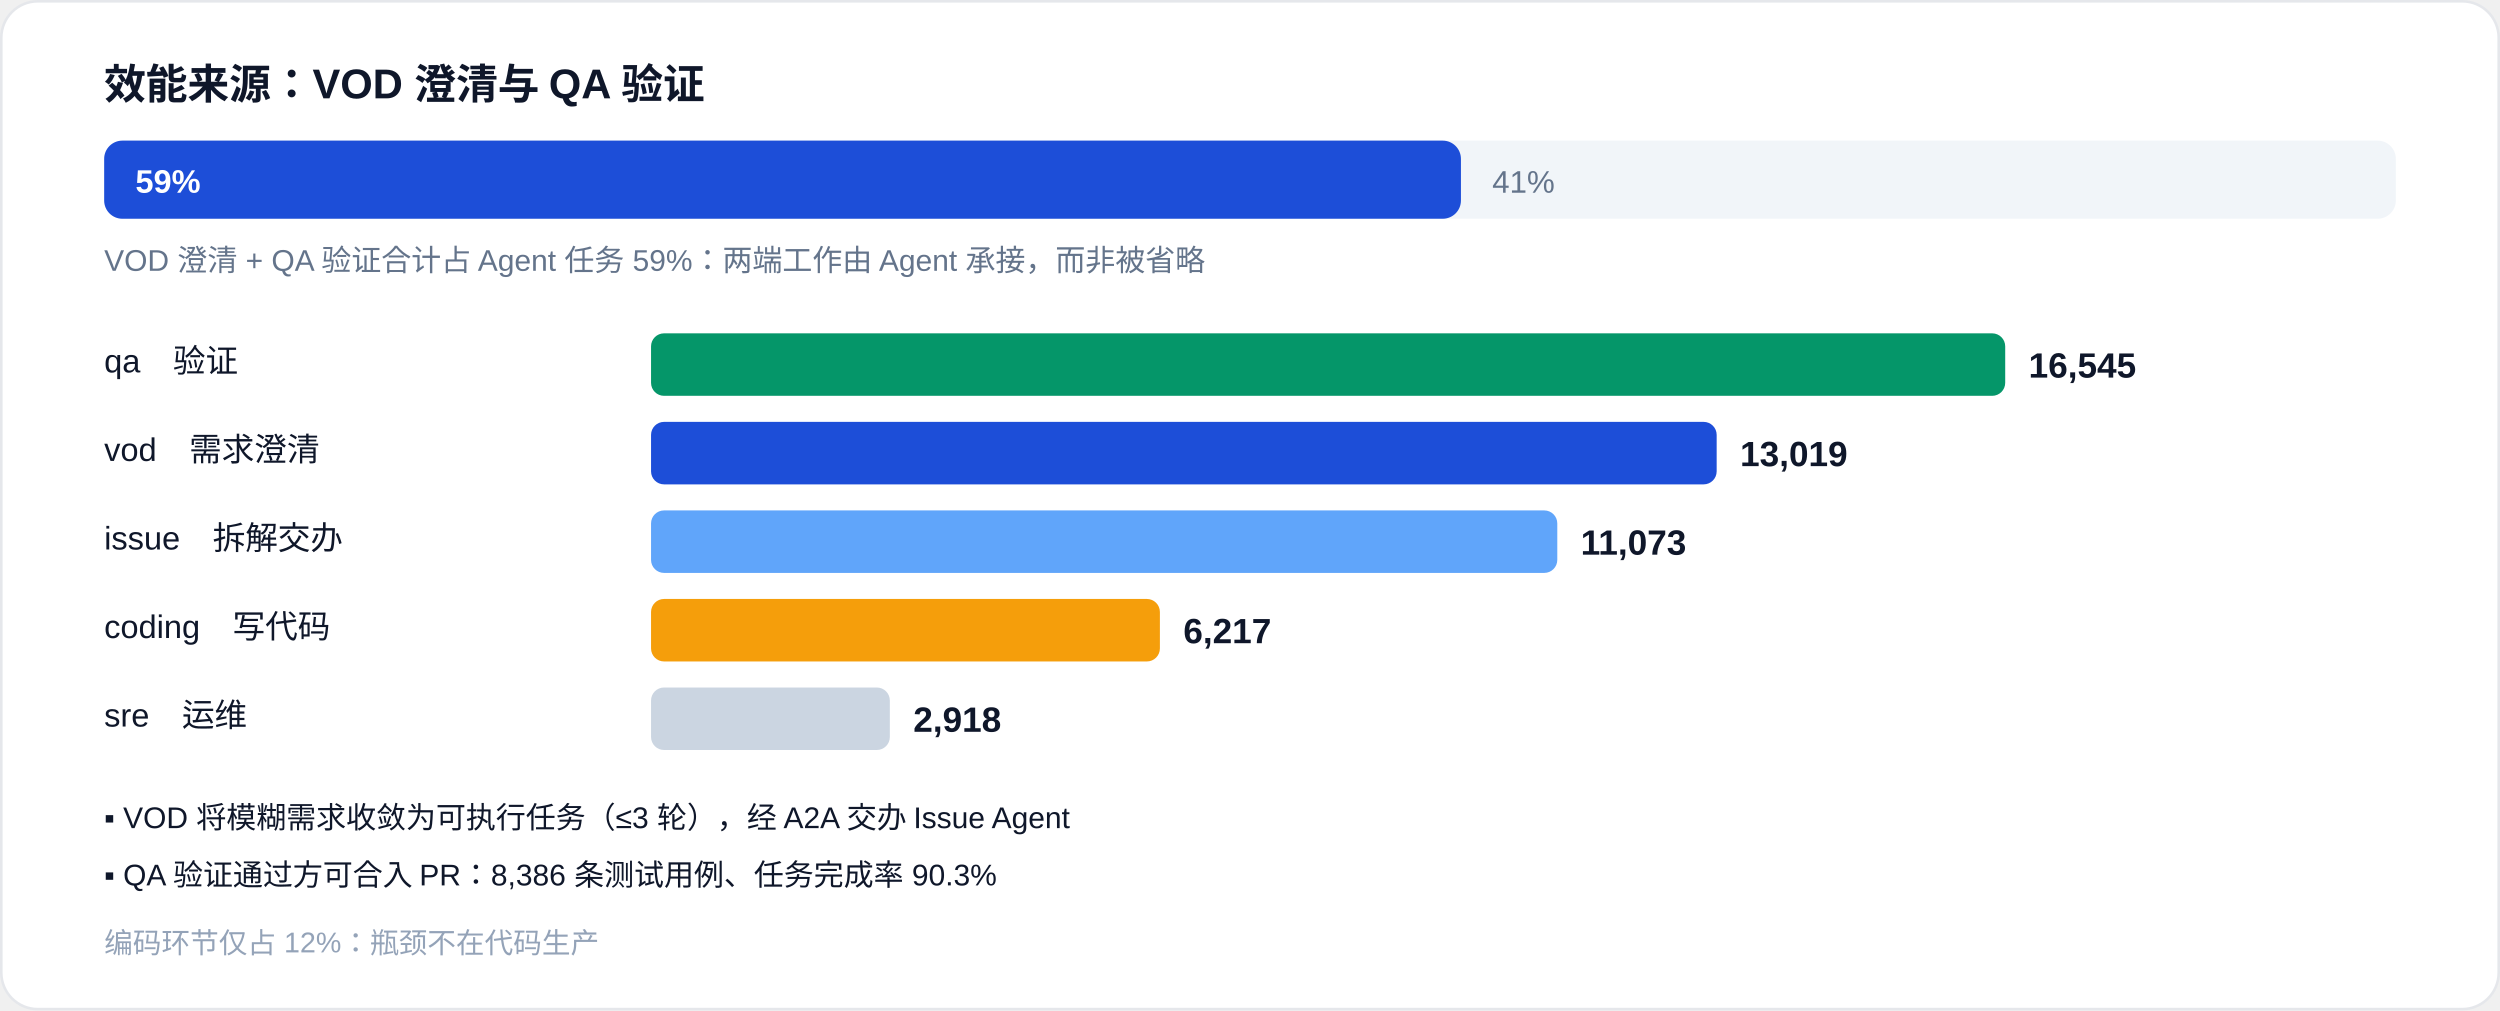
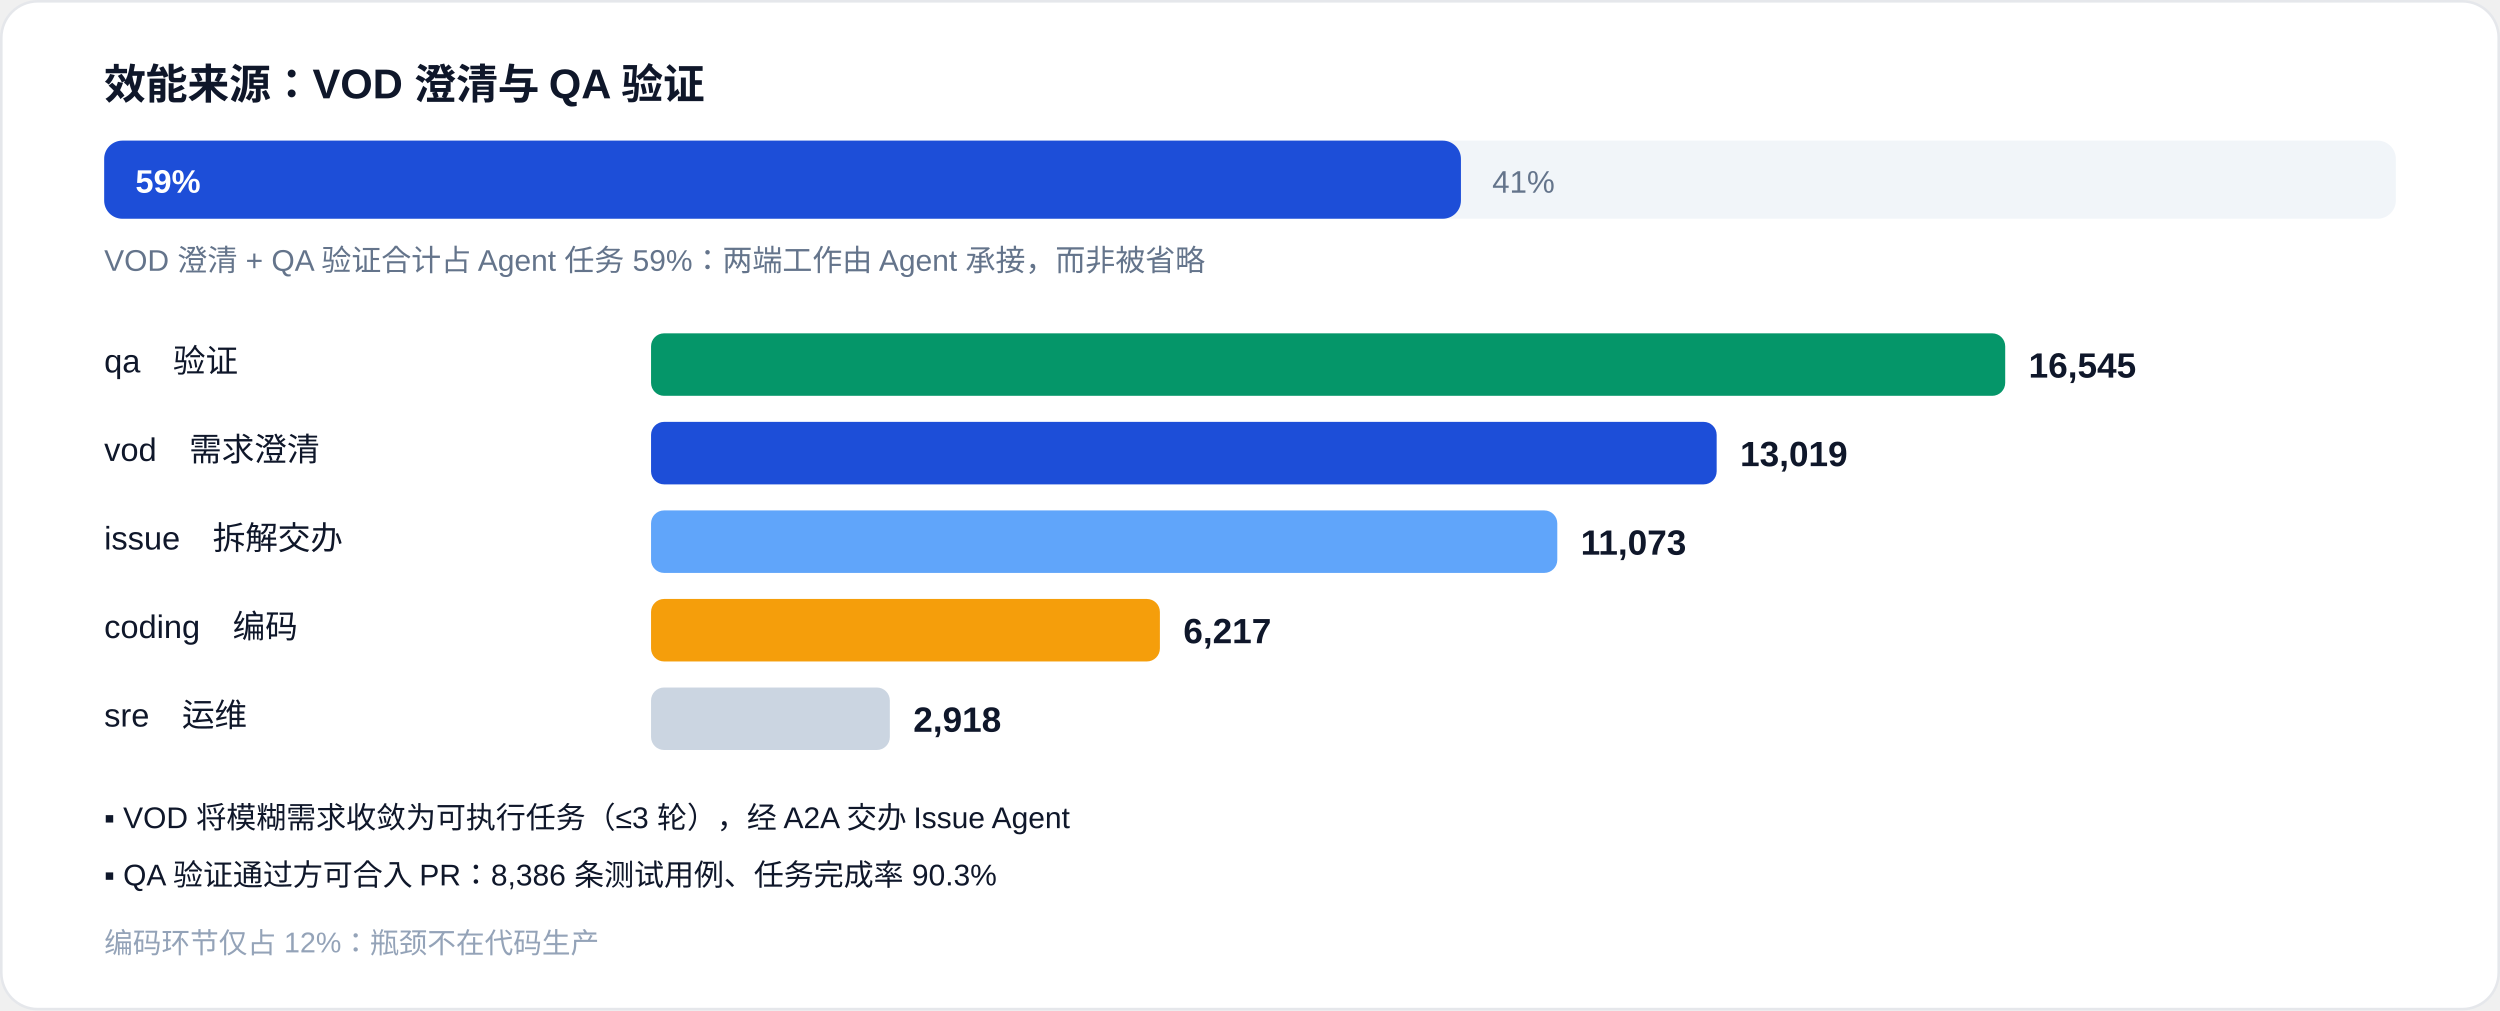
<svg xmlns="http://www.w3.org/2000/svg" width="960" height="388" viewBox="0 0 960 388" role="img" font-family="-apple-system, BlinkMacSystemFont, 'Segoe UI', 'Helvetica Neue', Arial, 'PingFang SC', 'Hiragino Sans GB', 'Microsoft YaHei', sans-serif">
  <rect x="0.5" y="0.5" width="959" height="387" rx="14" fill="#ffffff" stroke="#e5e7eb" />
  <text x="40" y="38" font-size="16" font-weight="700" fill="#0f172a">效能来源：VOD 澄清与 QA 验证</text>
  <rect x="40" y="54" width="880" height="30" rx="7" fill="#f1f5f9" />
  <rect x="40" y="54" width="521.0" height="30" rx="7" fill="#1d4ed8" />
  <text x="52" y="74" font-size="12.5" font-weight="700" fill="#ffffff">59%</text>
  <text x="573.0" y="74" font-size="12" fill="#64748b">41%</text>
  <text x="40" y="104" font-size="11.5" fill="#64748b">VOD 澄清 + QA 验证合计占 Agent 任务 59%：两端工作由 Agent 承接，而非被省略</text>
  <text x="40" y="143" font-size="12.5" fill="#0f172a">qa　验证</text>
  <rect x="250" y="128" width="520.0" height="24" rx="5" fill="#059669" />
  <text x="779.0" y="145" font-size="13.5" font-weight="700" fill="#0f172a">16,545　<span>33%</span>
  </text>
  <text x="40" y="177" font-size="12.5" fill="#0f172a">vod　需求澄清</text>
  <rect x="250" y="162" width="409.2" height="24" rx="5" fill="#1d4ed8" />
  <text x="668.2" y="179" font-size="13.5" font-weight="700" fill="#0f172a">13,019　<span>26%</span>
  </text>
  <text x="40" y="211" font-size="12.5" fill="#0f172a">issue　拆解交办</text>
  <rect x="250" y="196" width="348.0" height="24" rx="5" fill="#60a5fa" />
  <text x="607.0" y="213" font-size="13.5" font-weight="700" fill="#0f172a">11,073　<span>22%</span>
  </text>
-   <text x="40" y="245" font-size="12.5" fill="#0f172a">coding　写代码</text>
+   <text x="40" y="245" font-size="12.5" fill="#0f172a">coding　编码</text>
  <rect x="250" y="230" width="195.4" height="24" rx="5" fill="#f59e0b" />
  <text x="454.4" y="247" font-size="13.5" font-weight="700" fill="#0f172a">6,217　<span>12%</span>
  </text>
  <text x="40" y="279" font-size="12.5" fill="#0f172a">sre　运维</text>
  <rect x="250" y="264" width="91.7" height="24" rx="5" fill="#cbd5e1" />
  <text x="350.7" y="281" font-size="13.5" font-weight="700" fill="#0f172a">2,918　<span>6%</span>
  </text>
  <text x="40" y="318" font-size="11.5" fill="#0f172a">▪ VOD 将模糊需求收敛为可执行任务（≤3 轮），经 A2A 交办 Issue Agent</text>
  <text x="40" y="340" font-size="11.5" fill="#0f172a">▪ QA 验证通过方可合入 PR：8,386 条测试用例、任务完成率 90.3%</text>
  <text x="40" y="366" font-size="11" fill="#94a3b8">编码环节仅占 12%：瓶颈不在代码生产</text>
</svg>
